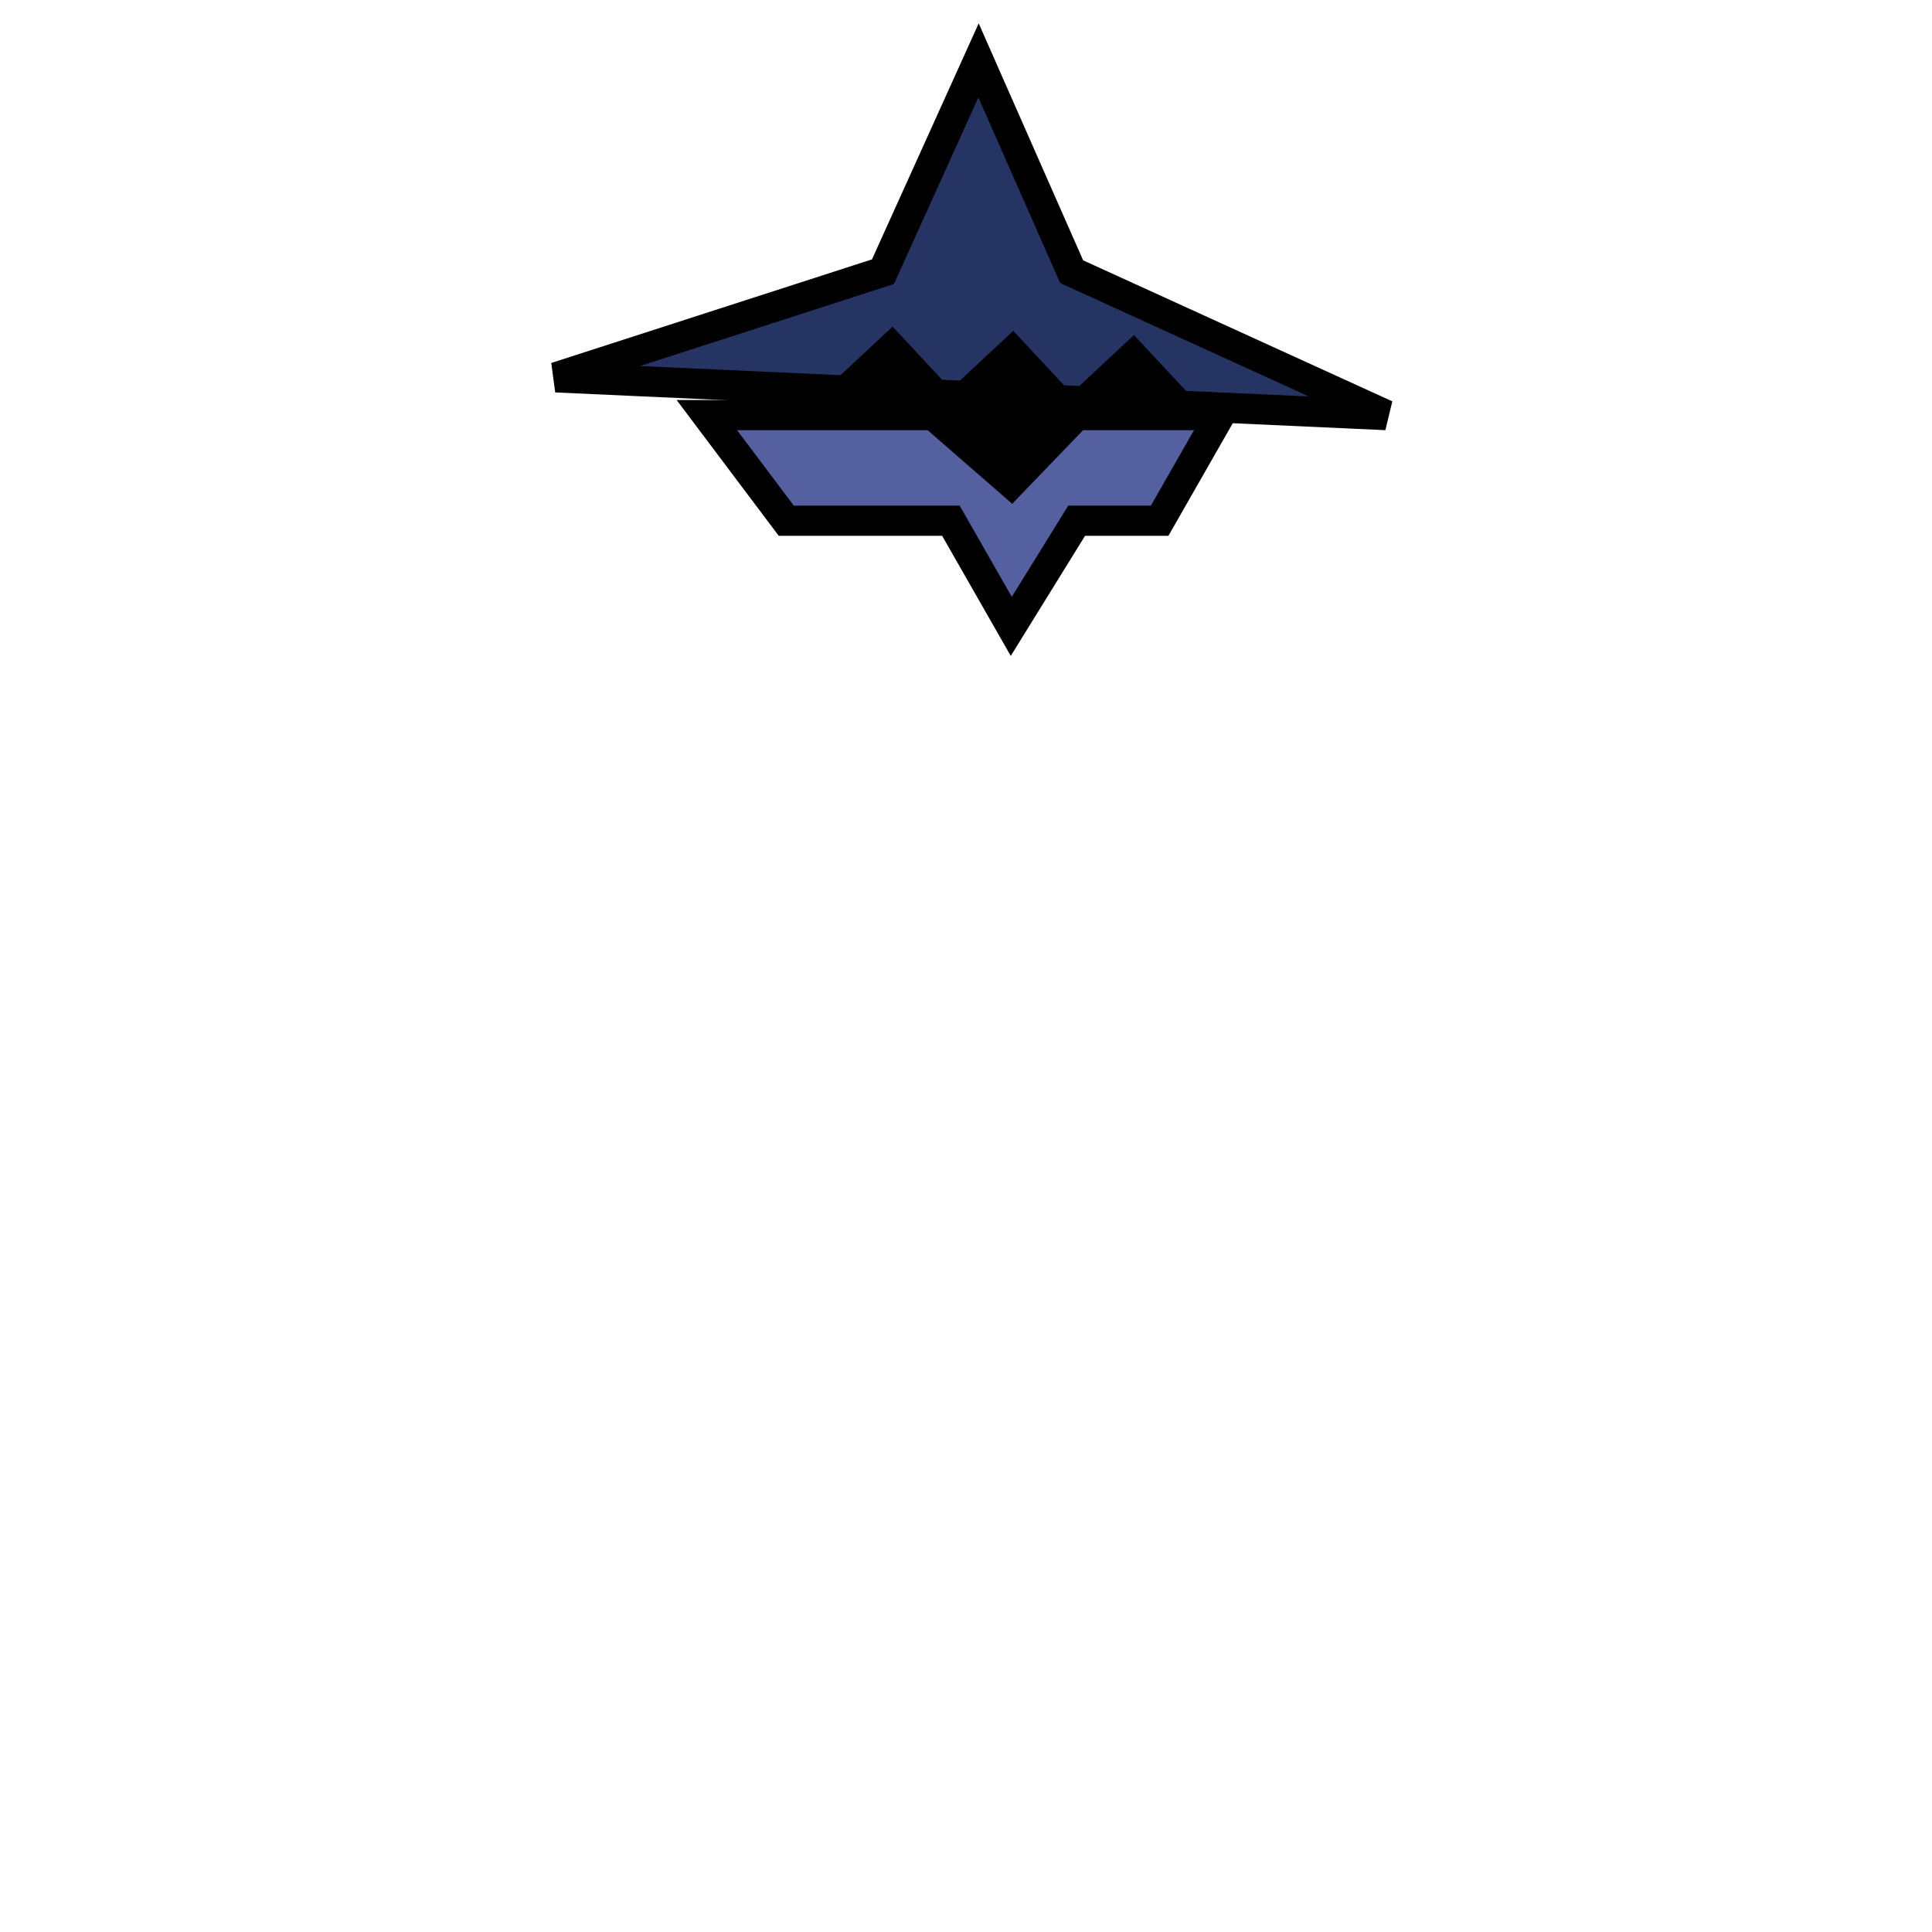
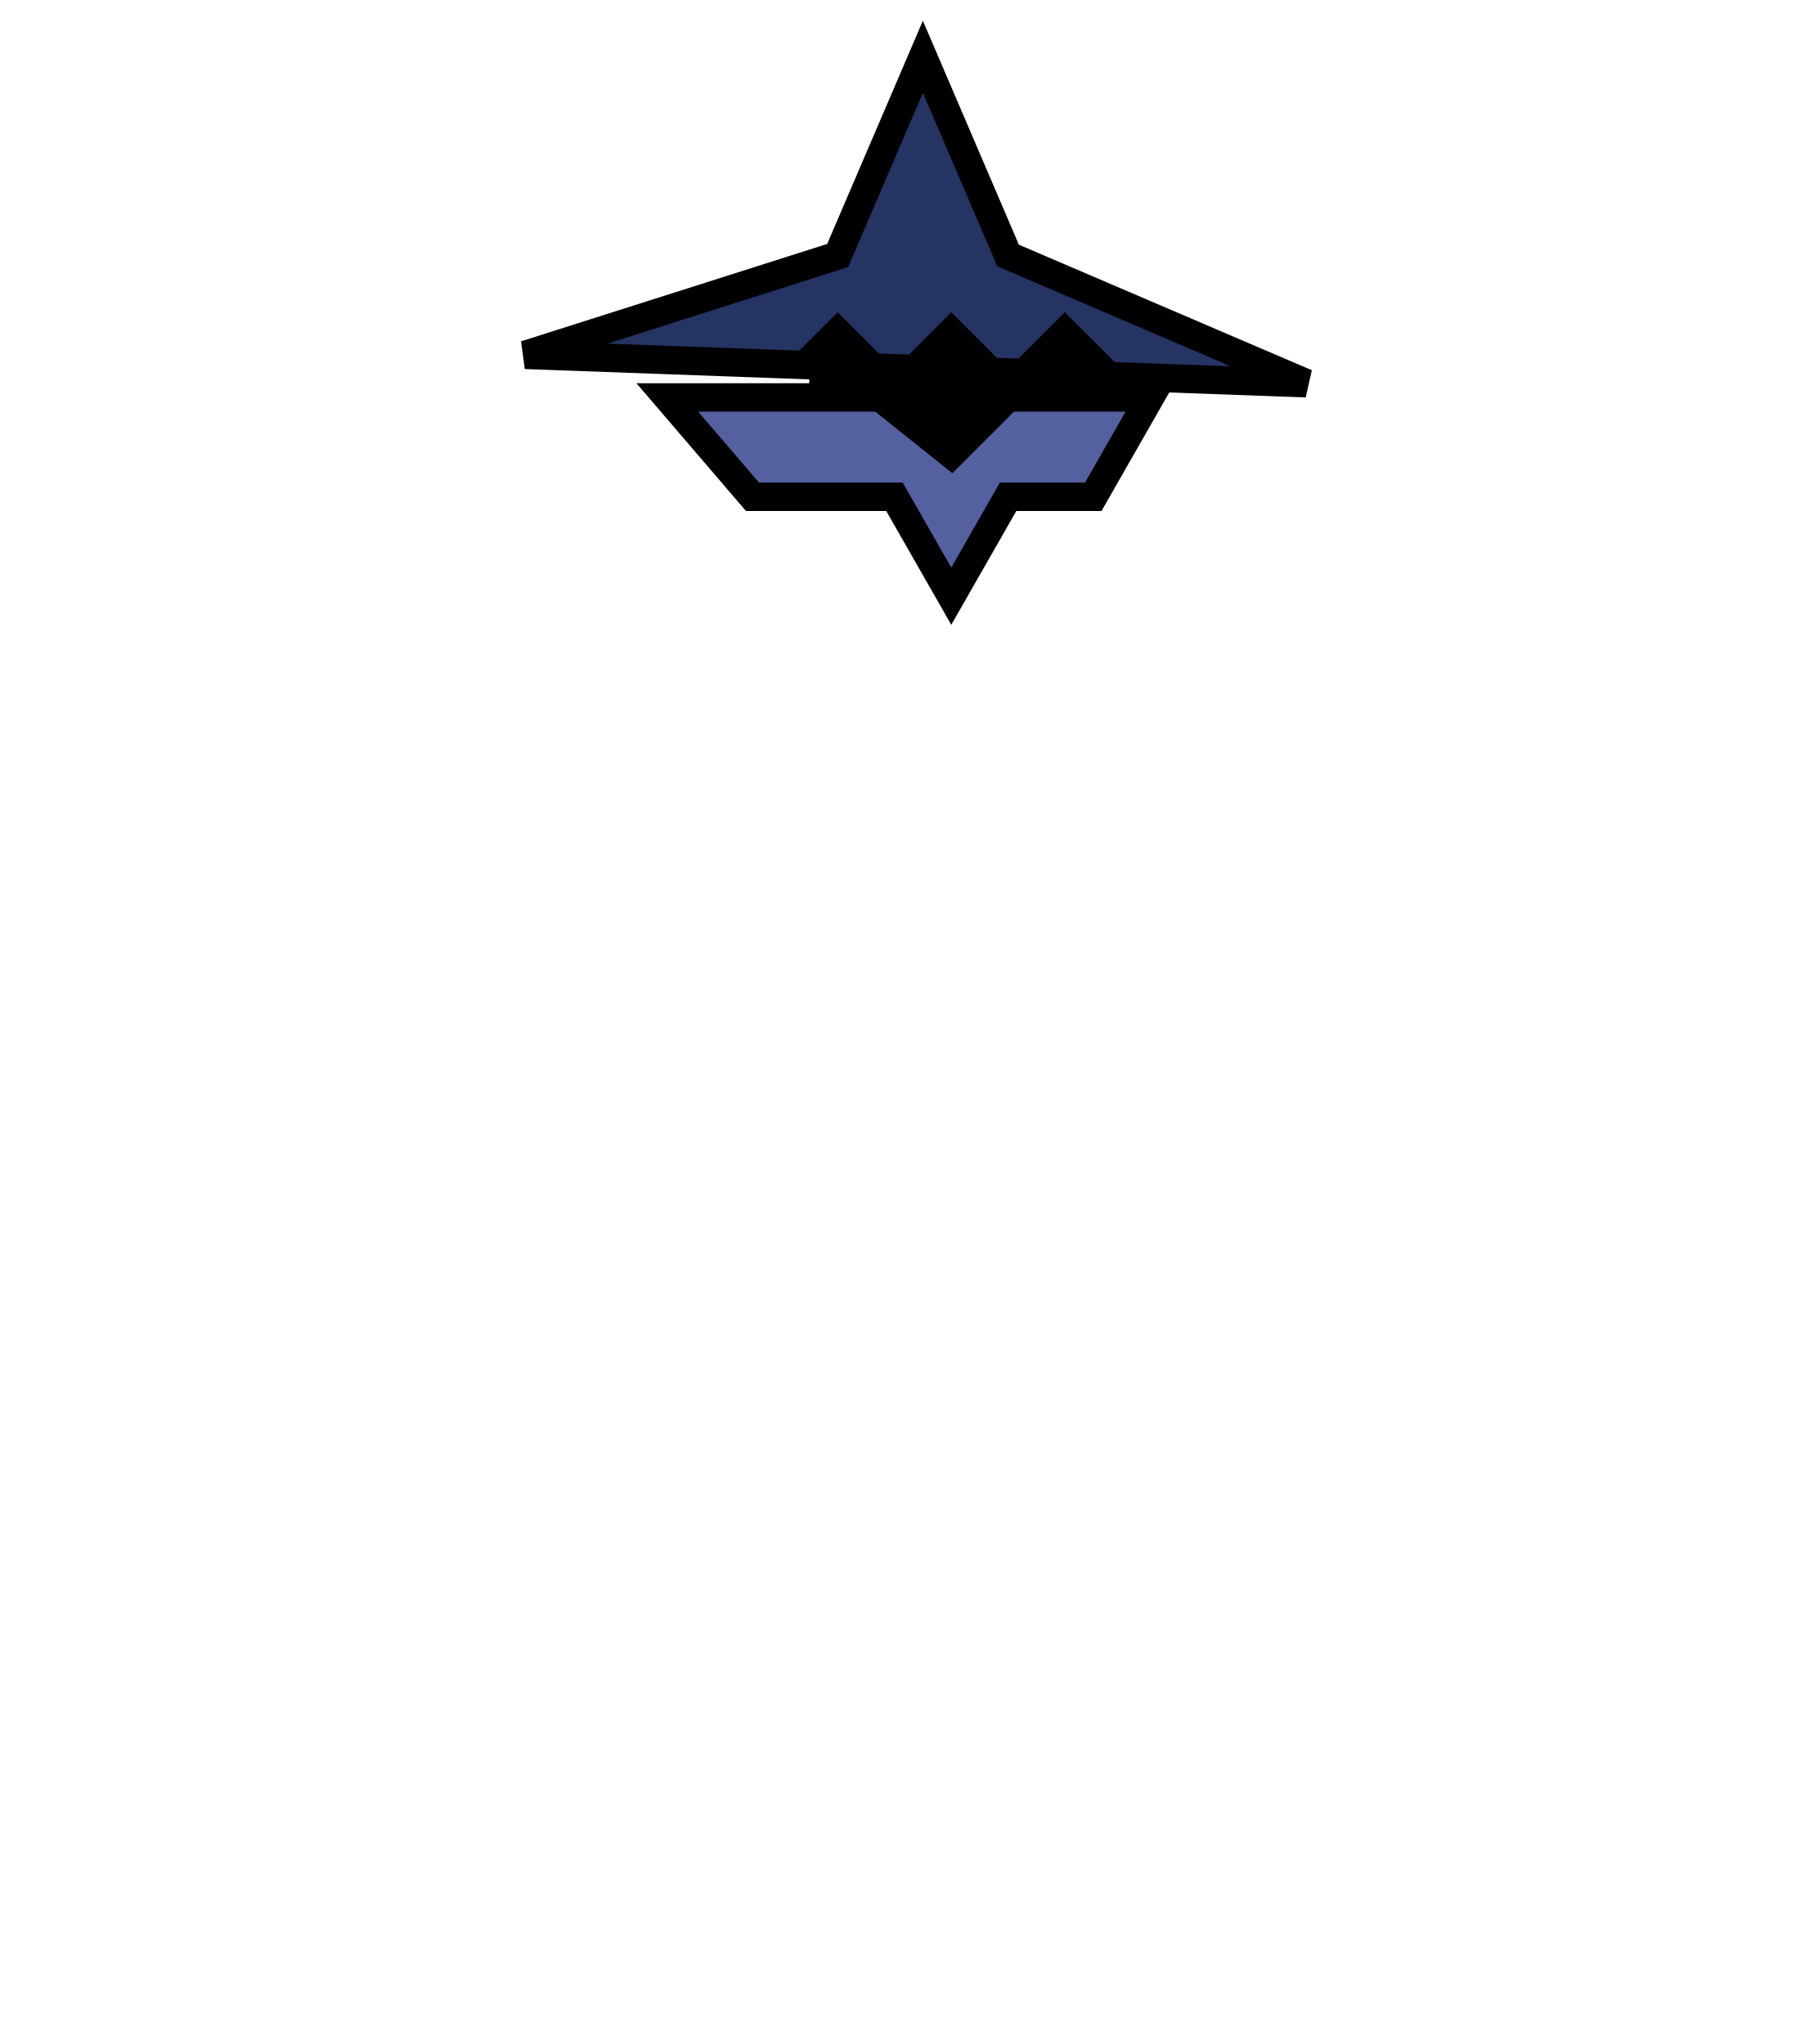
- <svg xmlns="http://www.w3.org/2000/svg" width="128" height="128" viewBox="0 0 128 128" fill="none">
-   <path d="M57 22.5V30.5H74V22.5H57Z" fill="black" stroke="black" stroke-width="2" />
-   <path d="M36.83 25L91.83 27.5L71 18L64.83 4L58.5 18L36.83 25Z" fill="#263464" stroke="black" stroke-width="2" />
-   <path d="M76.83 34.5L80.83 27.5H71.33L67 32L61.83 27.5H46.83L52.093 34.5H63L67 41.5L71.33 34.5H76.83Z" fill="#54609F" stroke="black" stroke-width="2" />
-   <path d="M60.617 24.693L57.448 24.583L59.088 23.053L60.617 24.693Z" stroke="black" stroke-width="2" />
-   <path d="M68.612 24.973L65.443 24.862L67.083 23.332L68.612 24.973Z" stroke="black" stroke-width="2" />
-   <path d="M76.608 25.252L73.438 25.141L75.078 23.612L76.608 25.252Z" stroke="black" stroke-width="2" />
+ <svg xmlns="http://www.w3.org/2000/svg" width="128" height="144" viewBox="0 0 128 144" fill="none">
+   <path d="M57 22V32H74V22H57Z" fill="black" />
+   <path d="M37 25L92 27L71 18L65 4L59 18L37 25Z" fill="#263464" stroke="black" stroke-width="2" />
+   <path d="M77 35L81 28H71L67 32L62 28H47L53 35H63L67 42L71 35H77Z" fill="#54609F" stroke="black" stroke-width="2" />
+   <path d="M60.586 25L57.414 25L59 23.414L60.586 25Z" stroke="black" stroke-width="2" />
+   <path d="M68.586 25L65.414 25L67 23.414L68.586 25Z" stroke="black" stroke-width="2" />
+   <path d="M76.586 25L73.414 25L75 23.414L76.586 25Z" stroke="black" stroke-width="2" />
</svg>
